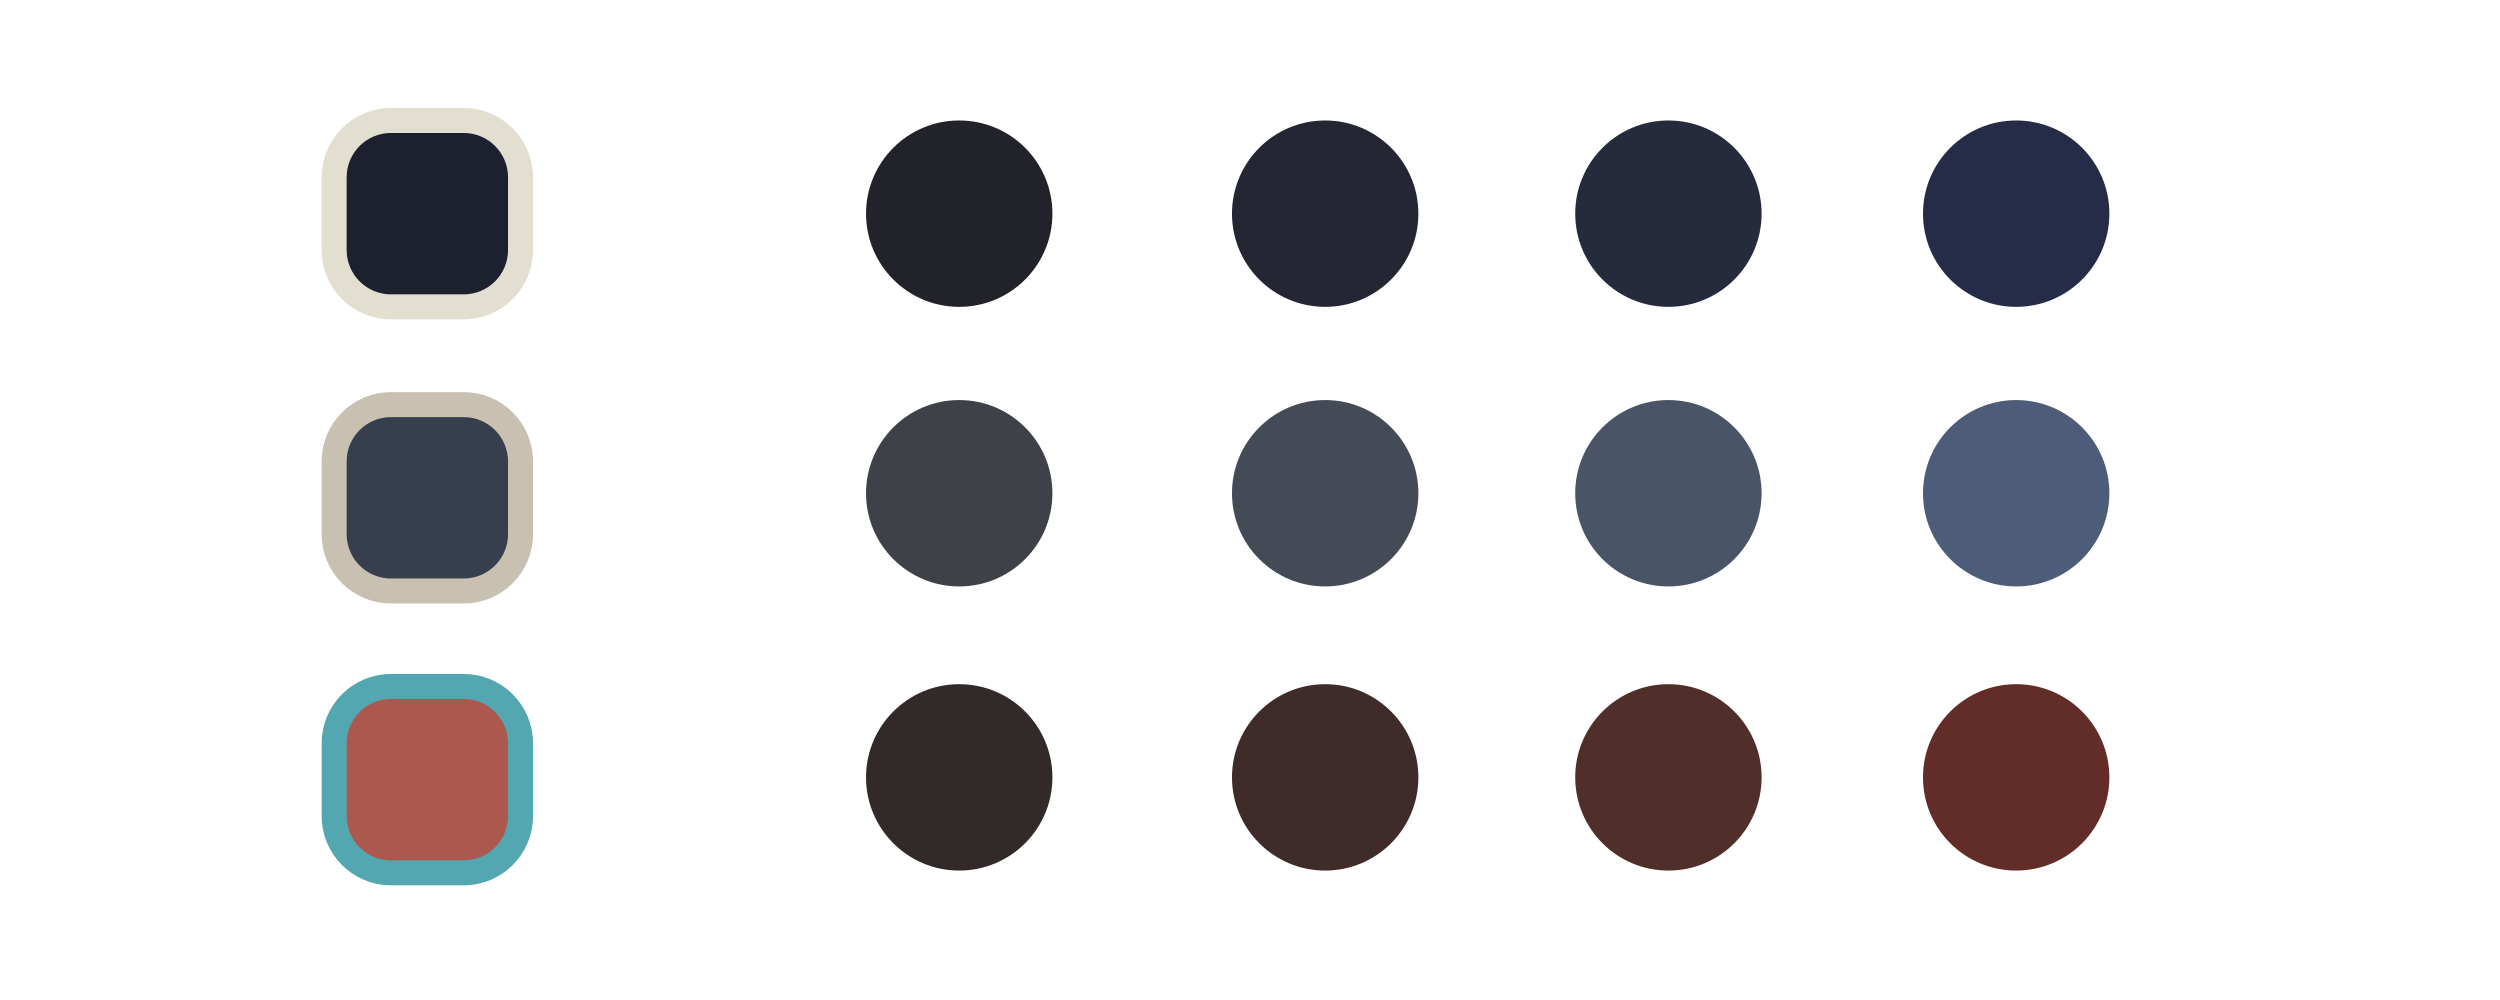
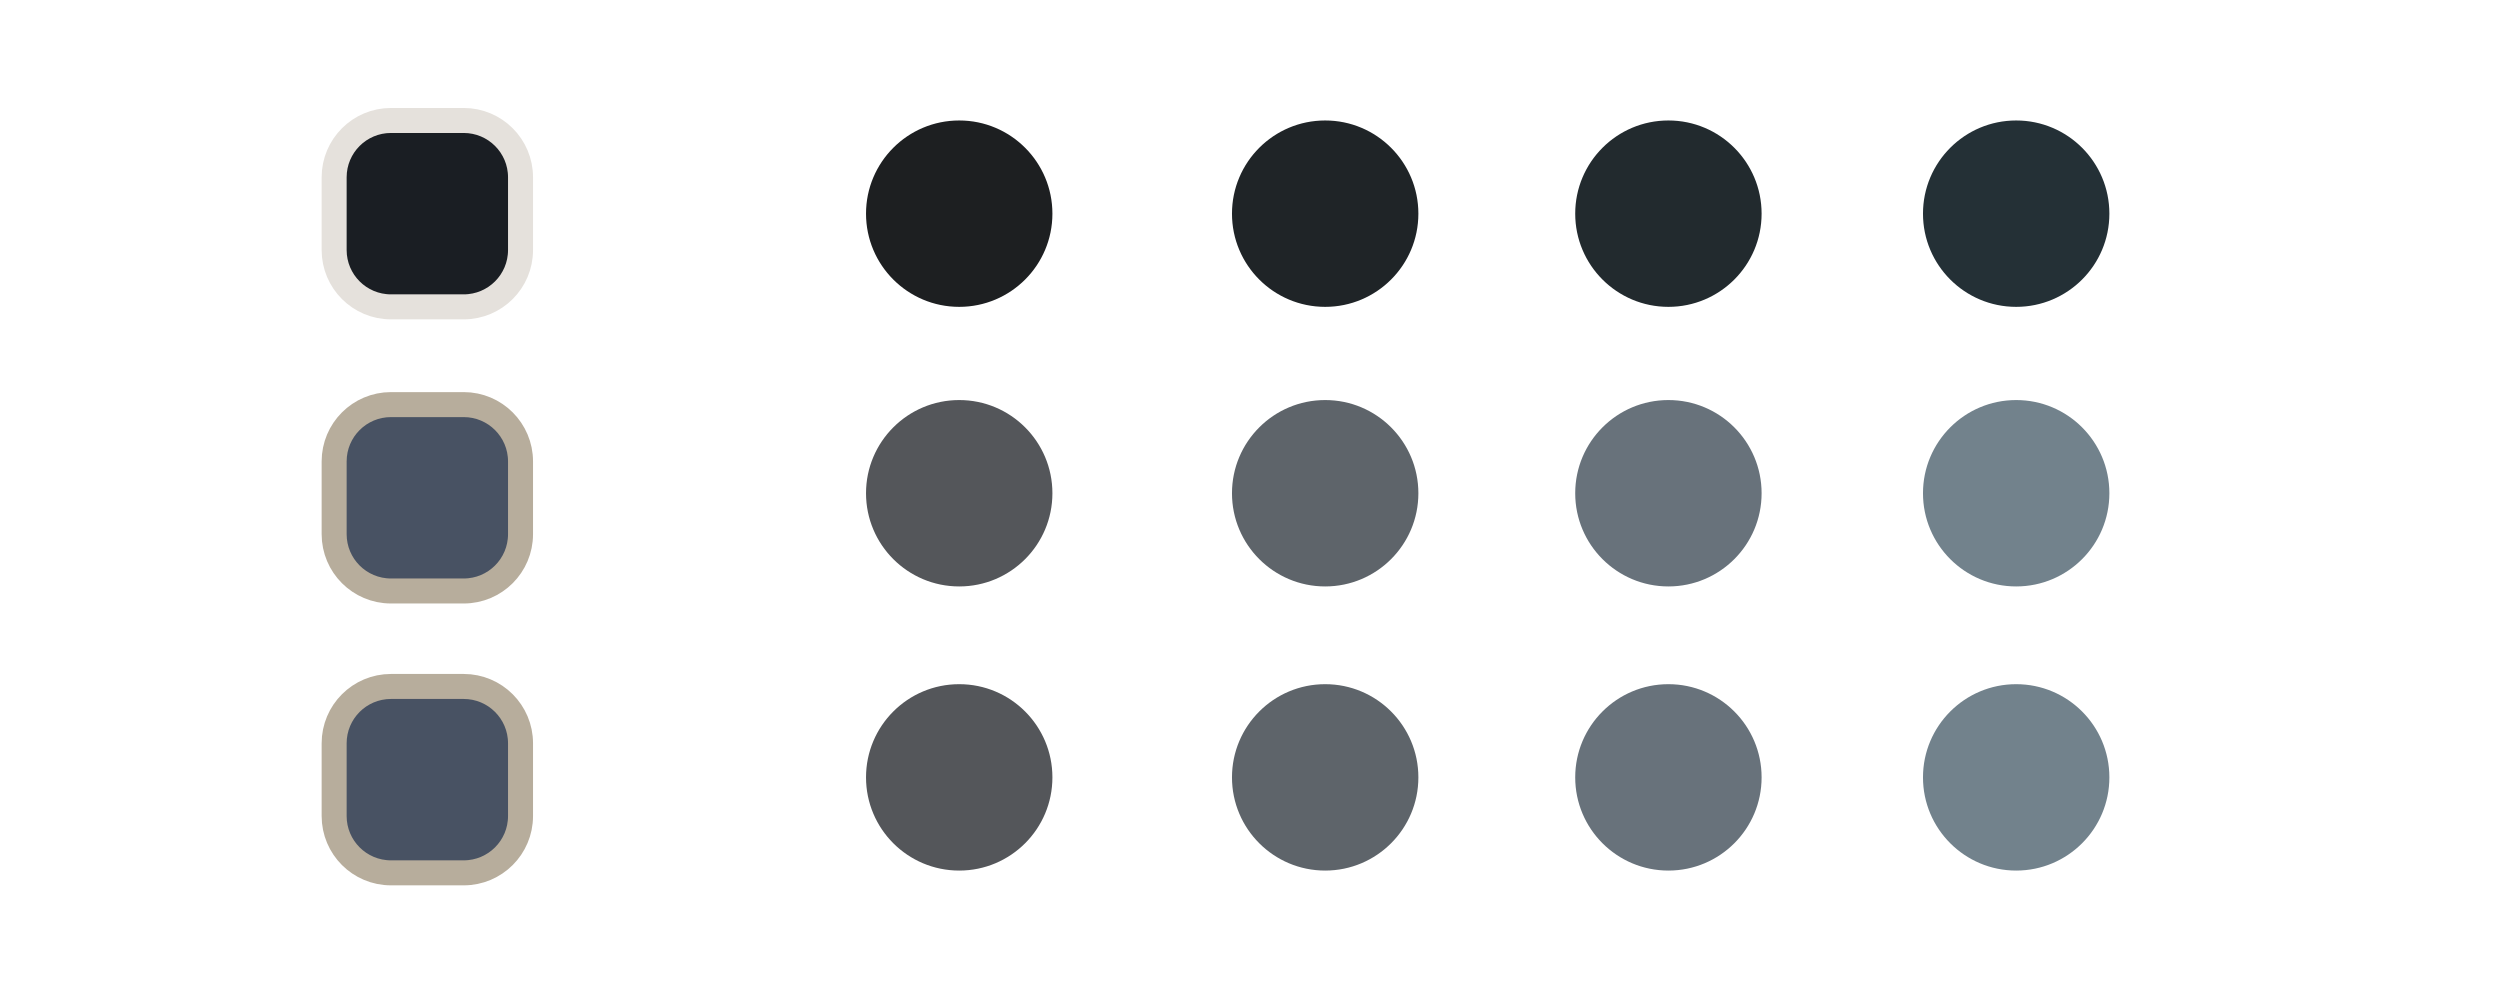
<svg xmlns="http://www.w3.org/2000/svg" width="1000" height="400" viewBox="0 0 264.583 105.833" version="1.1" id="svg1">
  <defs id="defs1" />
  <g id="layer1">
-     <rect style="fill:#1D202E;fill-opacity:1;stroke:#E2DFD1;stroke-width:2.646;stroke-linecap:round;stroke-linejoin:round;stroke-dasharray:none;stroke-opacity:1;paint-order:fill markers stroke" id="rect1" width="19.726" height="19.726" x="35.363" y="12.75" ry="6.014" />
-     <rect style="fill:#373F4E;fill-opacity:1;stroke:#C8C0B1;stroke-width:2.646;stroke-linecap:round;stroke-linejoin:round;stroke-dasharray:none;stroke-opacity:1;paint-order:fill markers stroke" id="rect2" width="19.726" height="19.726" x="35.363" y="42.82" ry="6.014" />
-     <rect style="fill:#AD584F;fill-opacity:1;stroke:#52A7B0;stroke-width:2.646;stroke-linecap:round;stroke-linejoin:round;stroke-dasharray:none;stroke-opacity:1;paint-order:fill markers stroke" id="rect3" width="19.726" height="19.726" x="35.363" y="72.65" ry="6.014" />
-     <rect style="fill:#22232A;fill-opacity:1;stroke:none;stroke-width:2.646;stroke-linecap:round;stroke-linejoin:round;stroke-dasharray:none;stroke-opacity:1;paint-order:fill markers stroke" id="rect4" width="19.726" height="19.726" x="91.654" y="12.75" ry="9.863" />
-     <rect style="fill:#242733;fill-opacity:1;stroke:none;stroke-width:2.646;stroke-linecap:round;stroke-linejoin:round;stroke-dasharray:none;stroke-opacity:1;paint-order:fill markers stroke" id="rect5" width="19.726" height="19.726" x="130.385" y="12.75" ry="9.863" />
-     <rect style="fill:#262A3D;fill-opacity:1;stroke:none;stroke-width:2.646;stroke-linecap:round;stroke-linejoin:round;stroke-dasharray:none;stroke-opacity:1;paint-order:fill markers stroke" id="rect6" width="19.726" height="19.726" x="166.71" y="12.75" ry="9.863" />
-     <rect style="fill:#262C48;fill-opacity:1;stroke:none;stroke-width:2.646;stroke-linecap:round;stroke-linejoin:round;stroke-dasharray:none;stroke-opacity:1;paint-order:fill markers stroke" id="rect7" width="19.726" height="19.726" x="203.516" y="12.75" ry="9.863" />
-     <rect style="fill:#3E4248;fill-opacity:1;stroke:none;stroke-width:2.646;stroke-linecap:round;stroke-linejoin:round;stroke-dasharray:none;stroke-opacity:1;paint-order:fill markers stroke" id="rect8" width="19.726" height="19.726" x="91.654" y="42.339" ry="9.863" />
-     <rect style="fill:#444B57;fill-opacity:1;stroke:none;stroke-width:2.646;stroke-linecap:round;stroke-linejoin:round;stroke-dasharray:none;stroke-opacity:1;paint-order:fill markers stroke" id="rect9" width="19.726" height="19.726" x="130.385" y="42.339" ry="9.863" />
-     <rect style="fill:#495467;fill-opacity:1;stroke:none;stroke-width:2.646;stroke-linecap:round;stroke-linejoin:round;stroke-dasharray:none;stroke-opacity:1;paint-order:fill markers stroke" id="rect10" width="19.726" height="19.726" x="166.71" y="42.339" ry="9.863" />
-     <rect style="fill:#4D5C78;fill-opacity:1;stroke:none;stroke-width:2.646;stroke-linecap:round;stroke-linejoin:round;stroke-dasharray:none;stroke-opacity:1;paint-order:fill markers stroke" id="rect11" width="19.726" height="19.726" x="203.516" y="42.339" ry="9.863" />
-     <rect style="fill:#312A29;fill-opacity:1;stroke:none;stroke-width:2.646;stroke-linecap:round;stroke-linejoin:round;stroke-dasharray:none;stroke-opacity:1;paint-order:fill markers stroke" id="rect12" width="19.726" height="19.726" x="91.654" y="72.409" ry="9.863" />
-     <rect style="fill:#3F2C2A;fill-opacity:1;stroke:none;stroke-width:2.646;stroke-linecap:round;stroke-linejoin:round;stroke-dasharray:none;stroke-opacity:1;paint-order:fill markers stroke" id="rect13" width="19.726" height="19.726" x="130.385" y="72.409" ry="9.863" />
-     <rect style="fill:#502E2A;fill-opacity:1;stroke:none;stroke-width:2.646;stroke-linecap:round;stroke-linejoin:round;stroke-dasharray:none;stroke-opacity:1;paint-order:fill markers stroke" id="rect14" width="19.726" height="19.726" x="166.71" y="72.409" ry="9.863" />
-     <rect style="fill:#622D28;fill-opacity:1;stroke:none;stroke-width:2.646;stroke-linecap:round;stroke-linejoin:round;stroke-dasharray:none;stroke-opacity:1;paint-order:fill markers stroke" id="rect15" width="19.726" height="19.726" x="203.516" y="72.409" ry="9.863" />
+     <rect style="fill:#1A1E23;fill-opacity:1;stroke:#E5E1DC;stroke-width:2.646;stroke-linecap:round;stroke-linejoin:round;stroke-dasharray:none;stroke-opacity:1;paint-order:fill markers stroke" id="rect1" width="19.726" height="19.726" x="35.363" y="12.75" ry="6.014" />
+     <rect style="fill:#485263;fill-opacity:1;stroke:#B7AD9C;stroke-width:2.646;stroke-linecap:round;stroke-linejoin:round;stroke-dasharray:none;stroke-opacity:1;paint-order:fill markers stroke" id="rect2" width="19.726" height="19.726" x="35.363" y="42.82" ry="6.014" />
+     <rect style="fill:#485263;fill-opacity:1;stroke:#B7AD9C;stroke-width:2.646;stroke-linecap:round;stroke-linejoin:round;stroke-dasharray:none;stroke-opacity:1;paint-order:fill markers stroke" id="rect3" width="19.726" height="19.726" x="35.363" y="72.65" ry="6.014" />
+     <rect style="fill:#1D1F21;fill-opacity:1;stroke:none;stroke-width:2.646;stroke-linecap:round;stroke-linejoin:round;stroke-dasharray:none;stroke-opacity:1;paint-order:fill markers stroke" id="rect4" width="19.726" height="19.726" x="91.654" y="12.75" ry="9.863" />
+     <rect style="fill:#1F2427;fill-opacity:1;stroke:none;stroke-width:2.646;stroke-linecap:round;stroke-linejoin:round;stroke-dasharray:none;stroke-opacity:1;paint-order:fill markers stroke" id="rect5" width="19.726" height="19.726" x="130.385" y="12.75" ry="9.863" />
+     <rect style="fill:#222A2E;fill-opacity:1;stroke:none;stroke-width:2.646;stroke-linecap:round;stroke-linejoin:round;stroke-dasharray:none;stroke-opacity:1;paint-order:fill markers stroke" id="rect6" width="19.726" height="19.726" x="166.71" y="12.75" ry="9.863" />
+     <rect style="fill:#243036;fill-opacity:1;stroke:none;stroke-width:2.646;stroke-linecap:round;stroke-linejoin:round;stroke-dasharray:none;stroke-opacity:1;paint-order:fill markers stroke" id="rect7" width="19.726" height="19.726" x="203.516" y="12.75" ry="9.863" />
+     <rect style="fill:#54565A;fill-opacity:1;stroke:none;stroke-width:2.646;stroke-linecap:round;stroke-linejoin:round;stroke-dasharray:none;stroke-opacity:1;paint-order:fill markers stroke" id="rect8" width="19.726" height="19.726" x="91.654" y="42.339" ry="9.863" />
+     <rect style="fill:#5E646A;fill-opacity:1;stroke:none;stroke-width:2.646;stroke-linecap:round;stroke-linejoin:round;stroke-dasharray:none;stroke-opacity:1;paint-order:fill markers stroke" id="rect9" width="19.726" height="19.726" x="130.385" y="42.339" ry="9.863" />
+     <rect style="fill:#68727B;fill-opacity:1;stroke:none;stroke-width:2.646;stroke-linecap:round;stroke-linejoin:round;stroke-dasharray:none;stroke-opacity:1;paint-order:fill markers stroke" id="rect10" width="19.726" height="19.726" x="166.71" y="42.339" ry="9.863" />
+     <rect style="fill:#72828C;fill-opacity:1;stroke:none;stroke-width:2.646;stroke-linecap:round;stroke-linejoin:round;stroke-dasharray:none;stroke-opacity:1;paint-order:fill markers stroke" id="rect11" width="19.726" height="19.726" x="203.516" y="42.339" ry="9.863" />
+     <rect style="fill:#54565A;fill-opacity:1;stroke:none;stroke-width:2.646;stroke-linecap:round;stroke-linejoin:round;stroke-dasharray:none;stroke-opacity:1;paint-order:fill markers stroke" id="rect12" width="19.726" height="19.726" x="91.654" y="72.409" ry="9.863" />
+     <rect style="fill:#5E646A;fill-opacity:1;stroke:none;stroke-width:2.646;stroke-linecap:round;stroke-linejoin:round;stroke-dasharray:none;stroke-opacity:1;paint-order:fill markers stroke" id="rect13" width="19.726" height="19.726" x="130.385" y="72.409" ry="9.863" />
+     <rect style="fill:#68727B;fill-opacity:1;stroke:none;stroke-width:2.646;stroke-linecap:round;stroke-linejoin:round;stroke-dasharray:none;stroke-opacity:1;paint-order:fill markers stroke" id="rect14" width="19.726" height="19.726" x="166.71" y="72.409" ry="9.863" />
+     <rect style="fill:#72828C;fill-opacity:1;stroke:none;stroke-width:2.646;stroke-linecap:round;stroke-linejoin:round;stroke-dasharray:none;stroke-opacity:1;paint-order:fill markers stroke" id="rect15" width="19.726" height="19.726" x="203.516" y="72.409" ry="9.863" />
  </g>
</svg>
